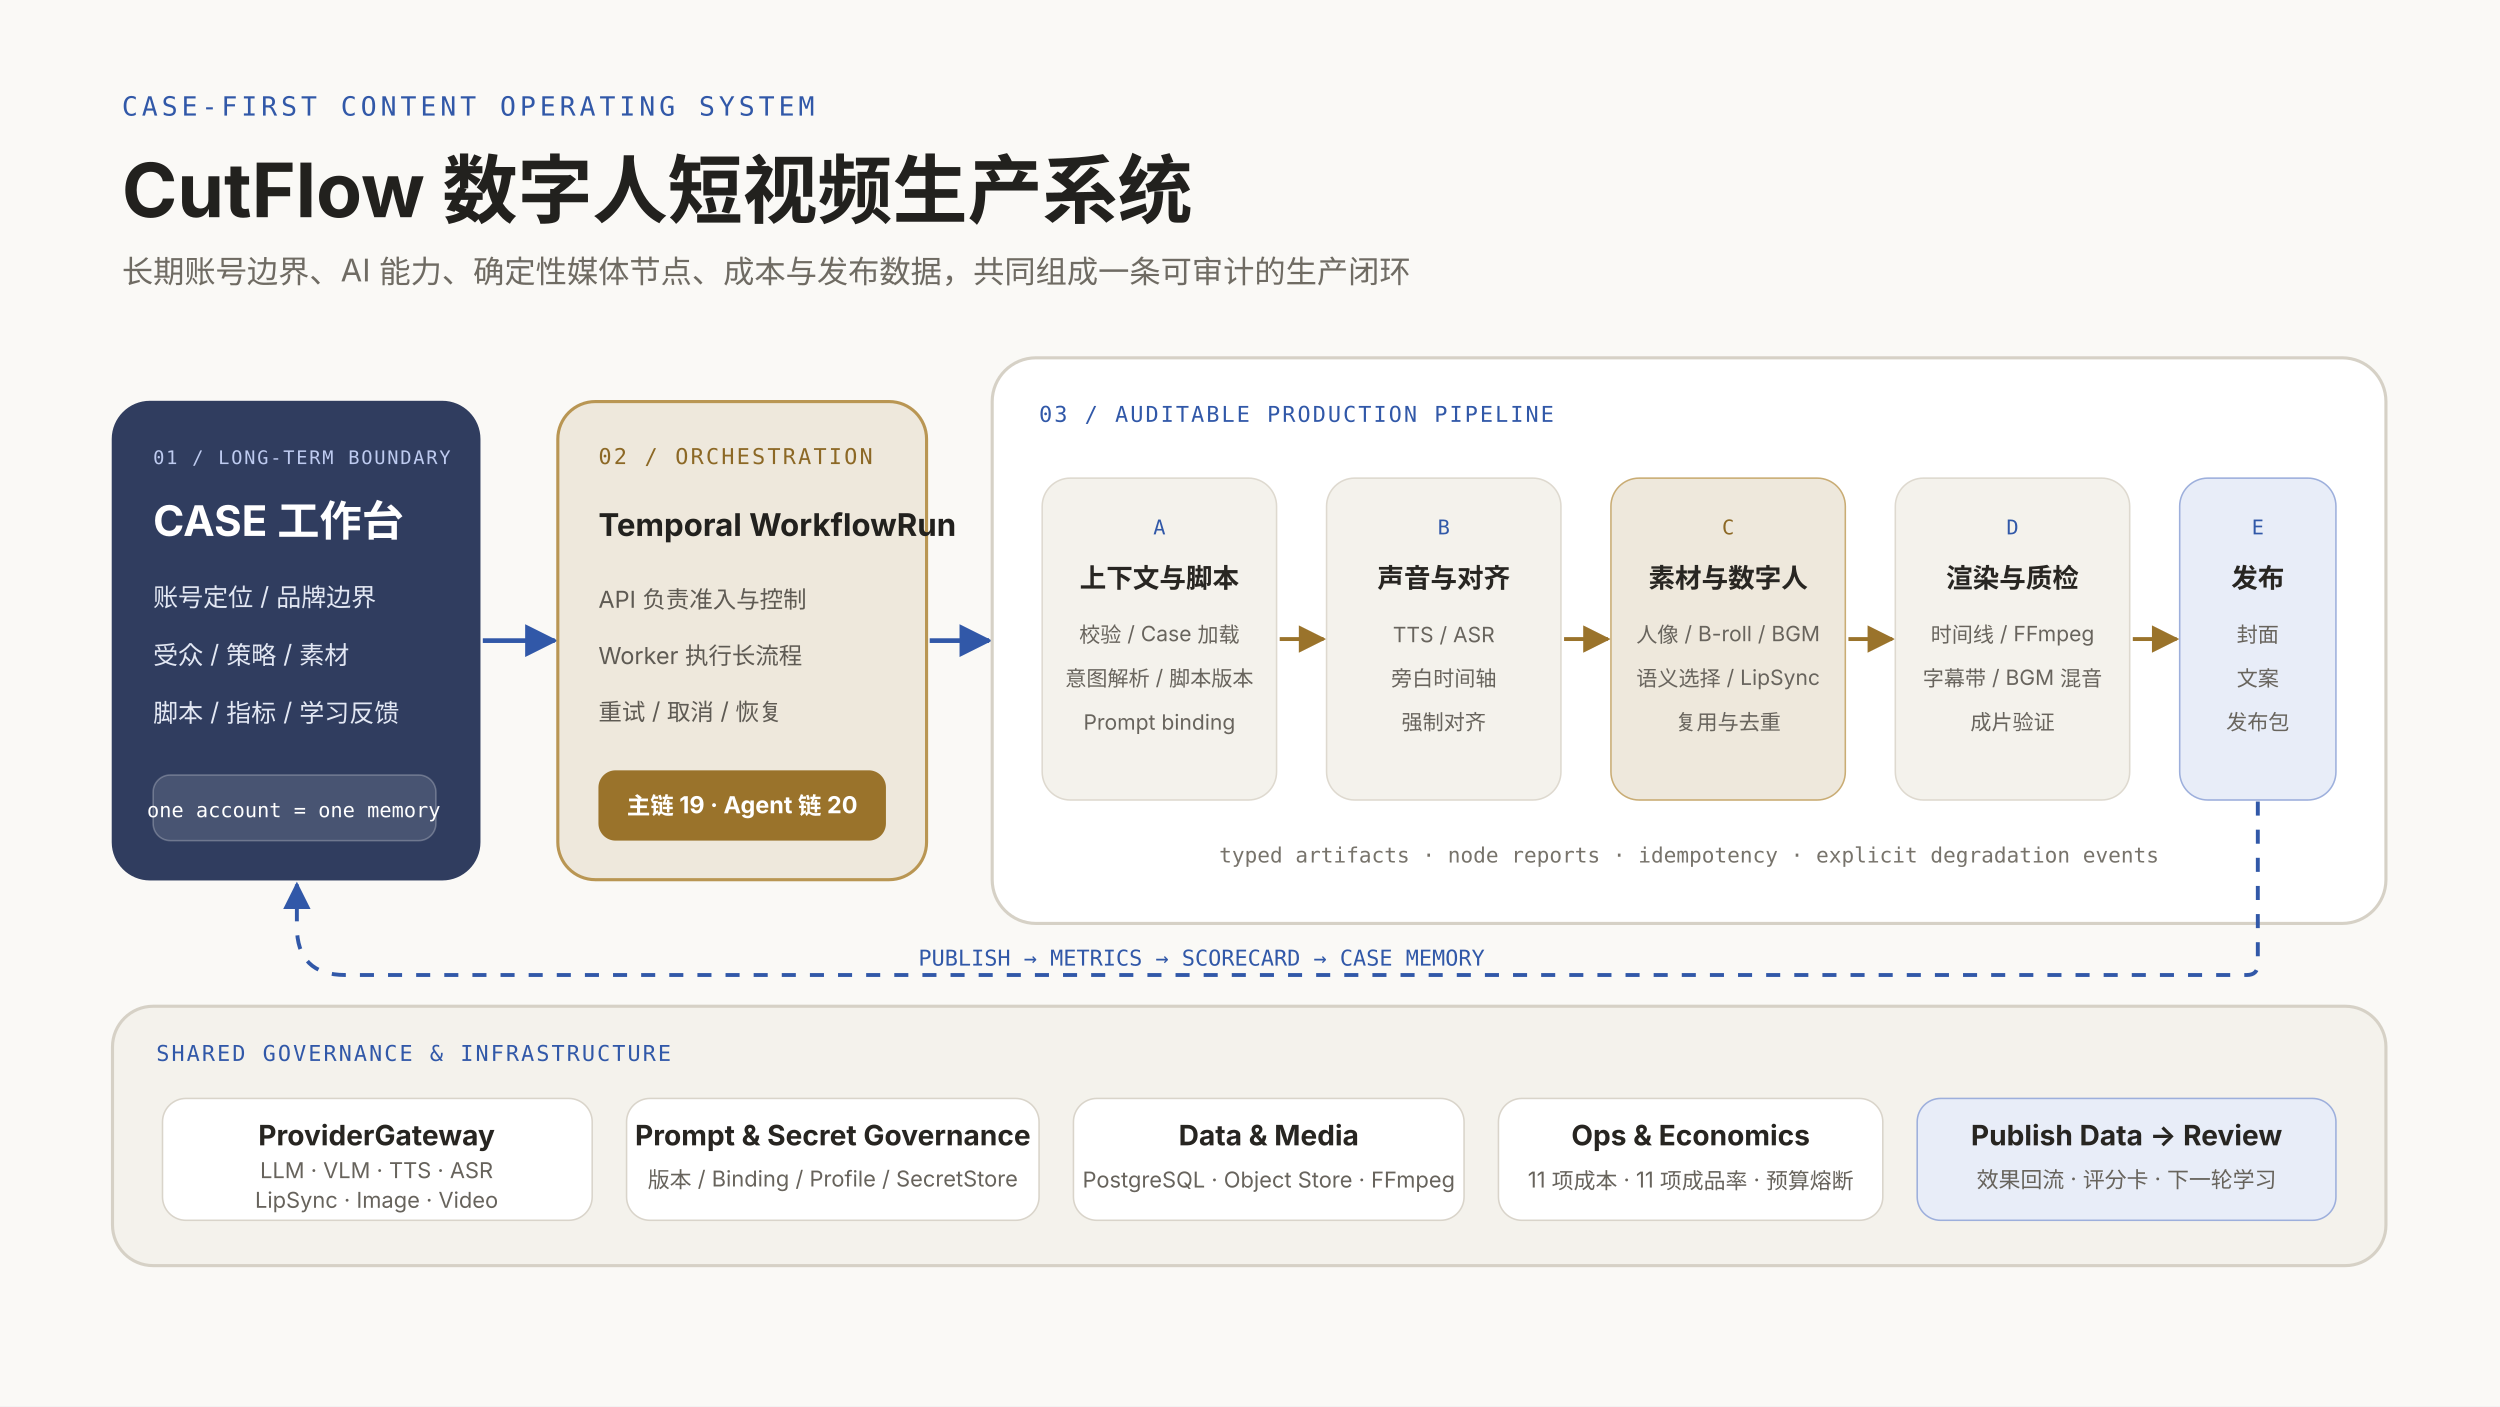
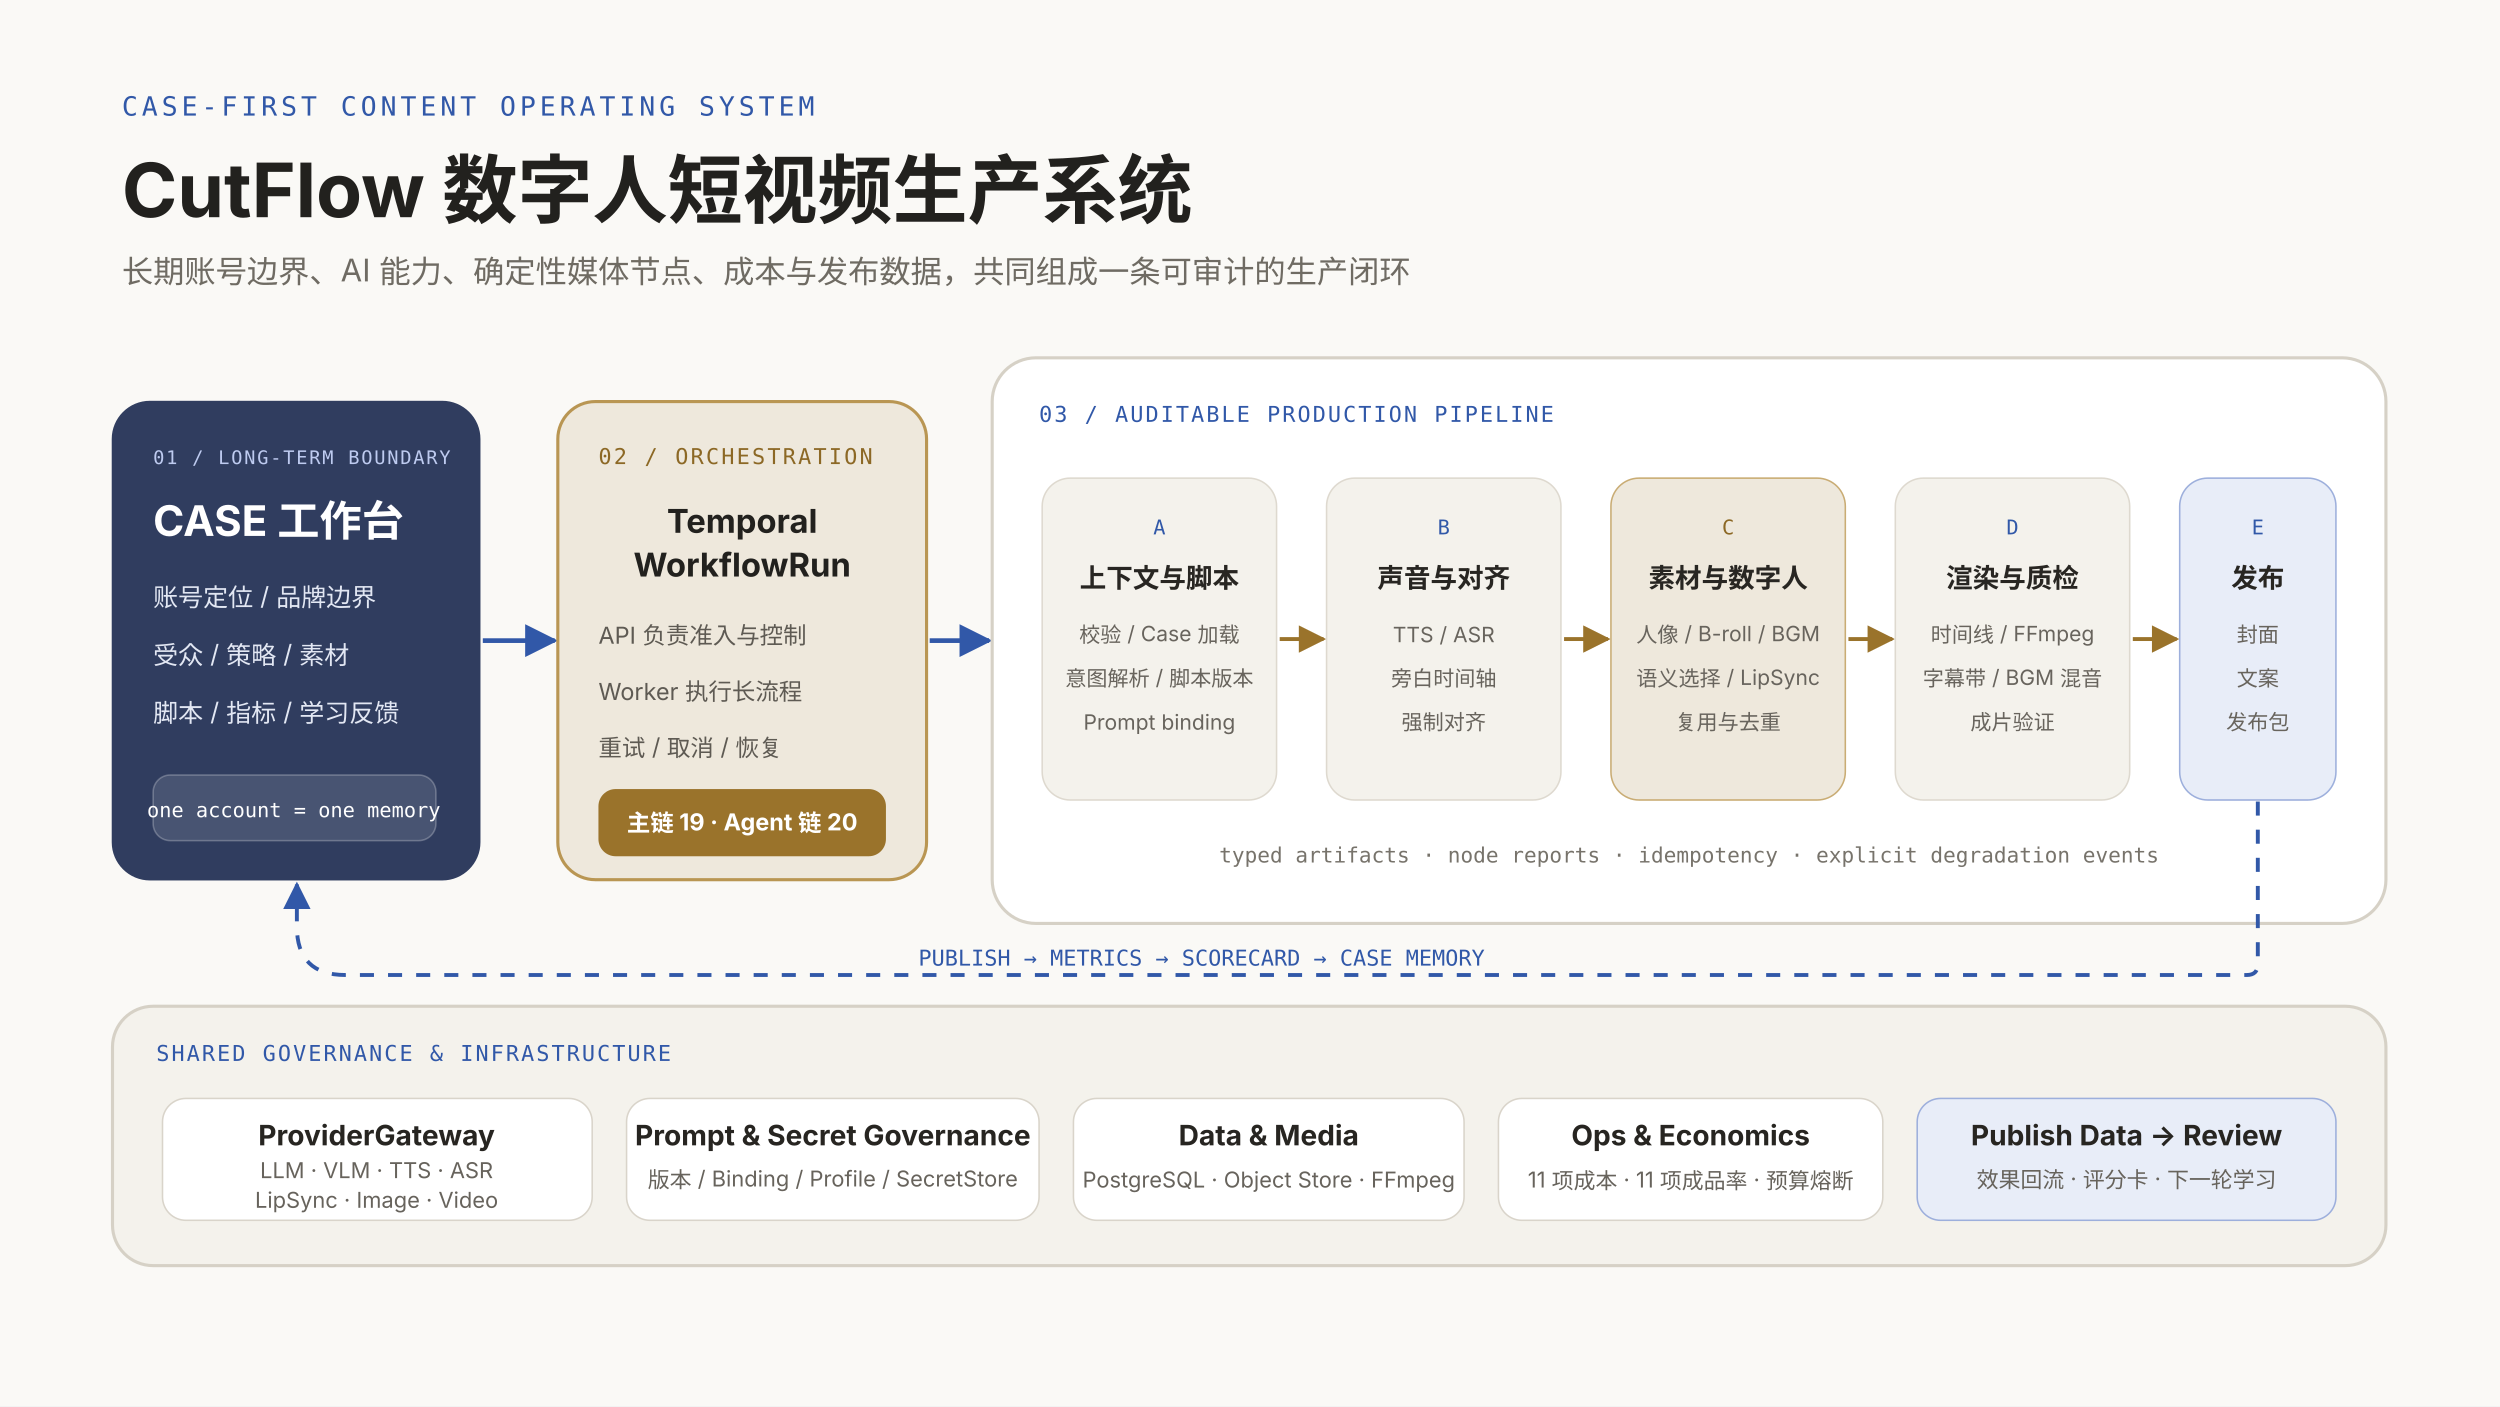
<svg xmlns="http://www.w3.org/2000/svg" width="1600" height="900" viewBox="0 0 1600 900" role="img" aria-labelledby="title desc">
  <defs>
    <marker id="arrow" viewBox="0 0 10 10" refX="9" refY="5" markerWidth="7" markerHeight="7" orient="auto-start-reverse">
      <path d="M 0 0 L 10 5 L 0 10 z" fill="#3158a8" />
    </marker>
    <marker id="arrow-gold" viewBox="0 0 10 10" refX="9" refY="5" markerWidth="7" markerHeight="7" orient="auto-start-reverse">
      <path d="M 0 0 L 10 5 L 0 10 z" fill="#9a732b" />
    </marker>
    <style>
      .sans { font-family: -apple-system, BlinkMacSystemFont, "PingFang SC", "Microsoft YaHei", sans-serif; }
      .mono { font-family: ui-monospace, "SFMono-Regular", Menlo, Consolas, monospace; }
      .eyebrow { font-size: 17px; letter-spacing: 2.5px; fill: #3158a8; }
      .title { font-size: 48px; font-weight: 650; fill: #22211e; }
      .subtitle { font-size: 20px; fill: #6f6b63; }
      .step { font-size: 14px; letter-spacing: 1.3px; fill: #3158a8; }
      .box-title { font-size: 22px; font-weight: 650; fill: #22211e; }
      .box-copy { font-size: 15px; fill: #5e5a53; }
      .node-title { font-size: 17px; font-weight: 650; fill: #282622; }
      .node-copy { font-size: 13.5px; fill: #68645d; }
      .support-title { font-size: 18px; font-weight: 650; fill: #272521; }
      .support-copy { font-size: 14px; fill: #67635c; }
      .line { fill: none; stroke: #3158a8; stroke-width: 3; marker-end: url(#arrow); }
      .line-gold { fill: none; stroke: #9a732b; stroke-width: 2.5; marker-end: url(#arrow-gold); }
      .line-dashed { fill: none; stroke: #3158a8; stroke-width: 2.5; stroke-dasharray: 9 9; marker-end: url(#arrow); }
    </style>
  </defs>
  <rect width="1600" height="900" fill="#faf9f6" />
  <text x="78" y="74" class="mono eyebrow">CASE-FIRST CONTENT OPERATING SYSTEM</text>
  <text x="78" y="139" class="sans title">CutFlow 数字人短视频生产系统</text>
  <text x="78" y="181" class="sans subtitle">长期账号边界、AI 能力、确定性媒体节点、成本与发布数据，共同组成一条可审计的生产闭环</text>
  <g>
    <rect x="72" y="257" width="235" height="306" rx="24" fill="#303d5f" stroke="#303d5f" />
    <text x="98" y="297" class="mono" font-size="12" letter-spacing="1.1" fill="#becbf0">01 / LONG-TERM BOUNDARY</text>
    <text x="98" y="343" class="sans" font-size="27" font-weight="650" fill="#ffffff">CASE 工作台</text>
    <text x="98" y="388" class="sans" font-size="16" fill="#e2e7f3">账号定位 / 品牌边界</text>
    <text x="98" y="425" class="sans" font-size="16" fill="#e2e7f3">受众 / 策略 / 素材</text>
    <text x="98" y="462" class="sans" font-size="16" fill="#e2e7f3">脚本 / 指标 / 学习反馈</text>
    <rect x="98" y="496" width="181" height="42" rx="11" fill="#ffffff" fill-opacity=".12" stroke="#ffffff" stroke-opacity=".25" />
    <text x="188" y="523" text-anchor="middle" class="mono" font-size="13" fill="#ffffff">one account = one memory</text>
  </g>
  <path d="M 309 410 H 355" class="line" />
  <g>
    <rect x="357" y="257" width="236" height="306" rx="24" fill="#eee8dc" stroke="#b99653" stroke-width="2" />
    <text x="383" y="297" class="mono" font-size="14" letter-spacing="1.4" fill="#8c6825">02 / ORCHESTRATION</text>
-     <text x="383" y="343" class="sans" font-size="20" font-weight="650" fill="#22211e">Temporal WorkflowRun</text>
-     <text x="383" y="389" class="sans box-copy">API 负责准入与控制</text>
-     <text x="383" y="425" class="sans box-copy">Worker 执行长流程</text>
-     <text x="383" y="461" class="sans box-copy">重试 / 取消 / 恢复</text>
-     <rect x="383" y="493" width="184" height="45" rx="11" fill="#9a732b" />
-     <text x="475" y="521" text-anchor="middle" class="sans" font-size="15" font-weight="650" fill="#ffffff">主链 19 · Agent 链 20</text>
+     <text x="475" y="341" text-anchor="middle" class="sans" font-size="21" font-weight="650" fill="#22211e">Temporal</text>
+     <text x="475" y="369" text-anchor="middle" class="sans" font-size="21" font-weight="650" fill="#22211e">WorkflowRun</text>
+     <text x="383" y="412" class="sans box-copy">API 负责准入与控制</text>
+     <text x="383" y="448" class="sans box-copy">Worker 执行长流程</text>
+     <text x="383" y="484" class="sans box-copy">重试 / 取消 / 恢复</text>
+     <rect x="383" y="505" width="184" height="43" rx="11" fill="#9a732b" />
+     <text x="475" y="532" text-anchor="middle" class="sans" font-size="15" font-weight="650" fill="#ffffff">主链 19 · Agent 链 20</text>
  </g>
  <path d="M 595 410 H 633" class="line" />
  <g>
    <rect x="635" y="229" width="892" height="362" rx="28" fill="#ffffff" stroke="#d6d1c6" stroke-width="2" />
    <text x="665" y="270" class="mono step">03 / AUDITABLE PRODUCTION PIPELINE</text>
    <g>
      <rect x="667" y="306" width="150" height="206" rx="18" fill="#f4f2ec" stroke="#ded9cf" />
      <text x="742" y="342" text-anchor="middle" class="mono" font-size="13" fill="#3158a8">A</text>
      <text x="742" y="376" text-anchor="middle" class="sans node-title">上下文与脚本</text>
      <text x="742" y="411" text-anchor="middle" class="sans node-copy">校验 / Case 加载</text>
      <text x="742" y="439" text-anchor="middle" class="sans node-copy">意图解析 / 脚本版本</text>
      <text x="742" y="467" text-anchor="middle" class="sans node-copy">Prompt binding</text>
    </g>
    <path d="M 819 409 H 847" class="line-gold" />
    <g>
      <rect x="849" y="306" width="150" height="206" rx="18" fill="#f4f2ec" stroke="#ded9cf" />
      <text x="924" y="342" text-anchor="middle" class="mono" font-size="13" fill="#3158a8">B</text>
      <text x="924" y="376" text-anchor="middle" class="sans node-title">声音与对齐</text>
      <text x="924" y="411" text-anchor="middle" class="sans node-copy">TTS / ASR</text>
      <text x="924" y="439" text-anchor="middle" class="sans node-copy">旁白时间轴</text>
      <text x="924" y="467" text-anchor="middle" class="sans node-copy">强制对齐</text>
    </g>
    <path d="M 1001 409 H 1029" class="line-gold" />
    <g>
      <rect x="1031" y="306" width="150" height="206" rx="18" fill="#eee8dc" stroke="#c9ac74" />
      <text x="1106" y="342" text-anchor="middle" class="mono" font-size="13" fill="#8c6825">C</text>
      <text x="1106" y="376" text-anchor="middle" class="sans node-title">素材与数字人</text>
      <text x="1106" y="411" text-anchor="middle" class="sans node-copy">人像 / B-roll / BGM</text>
      <text x="1106" y="439" text-anchor="middle" class="sans node-copy">语义选择 / LipSync</text>
      <text x="1106" y="467" text-anchor="middle" class="sans node-copy">复用与去重</text>
    </g>
    <path d="M 1183 409 H 1211" class="line-gold" />
    <g>
      <rect x="1213" y="306" width="150" height="206" rx="18" fill="#f4f2ec" stroke="#ded9cf" />
      <text x="1288" y="342" text-anchor="middle" class="mono" font-size="13" fill="#3158a8">D</text>
      <text x="1288" y="376" text-anchor="middle" class="sans node-title">渲染与质检</text>
      <text x="1288" y="411" text-anchor="middle" class="sans node-copy">时间线 / FFmpeg</text>
      <text x="1288" y="439" text-anchor="middle" class="sans node-copy">字幕带 / BGM 混音</text>
      <text x="1288" y="467" text-anchor="middle" class="sans node-copy">成片验证</text>
    </g>
    <path d="M 1365 409 H 1393" class="line-gold" />
    <g>
      <rect x="1395" y="306" width="100" height="206" rx="18" fill="#e8edf8" stroke="#9dafdc" />
      <text x="1445" y="342" text-anchor="middle" class="mono" font-size="13" fill="#3158a8">E</text>
      <text x="1445" y="376" text-anchor="middle" class="sans node-title">发布</text>
      <text x="1445" y="411" text-anchor="middle" class="sans node-copy">封面</text>
      <text x="1445" y="439" text-anchor="middle" class="sans node-copy">文案</text>
      <text x="1445" y="467" text-anchor="middle" class="sans node-copy">发布包</text>
    </g>
    <text x="1081" y="552" text-anchor="middle" class="mono" font-size="13.5" fill="#77736b">typed artifacts · node reports · idempotency · explicit degradation events</text>
  </g>
  <rect x="72" y="644" width="1455" height="166" rx="26" fill="#f4f2ec" stroke="#d6d1c6" stroke-width="2" />
  <text x="100" y="679" class="mono step">SHARED GOVERNANCE &amp; INFRASTRUCTURE</text>
  <g>
    <rect x="104" y="703" width="275" height="78" rx="15" fill="#ffffff" stroke="#d9d4ca" />
    <text x="241" y="733" text-anchor="middle" class="sans support-title">ProviderGateway</text>
    <text x="241" y="754" text-anchor="middle" class="sans support-copy">LLM · VLM · TTS · ASR</text>
    <text x="241" y="773" text-anchor="middle" class="sans support-copy">LipSync · Image · Video</text>
  </g>
  <g>
    <rect x="401" y="703" width="264" height="78" rx="15" fill="#ffffff" stroke="#d9d4ca" />
    <text x="533" y="733" text-anchor="middle" class="sans support-title">Prompt &amp; Secret Governance</text>
    <text x="533" y="760" text-anchor="middle" class="sans support-copy">版本 / Binding / Profile / SecretStore</text>
  </g>
  <g>
    <rect x="687" y="703" width="250" height="78" rx="15" fill="#ffffff" stroke="#d9d4ca" />
    <text x="812" y="733" text-anchor="middle" class="sans support-title">Data &amp; Media</text>
    <text x="812" y="760" text-anchor="middle" class="sans support-copy">PostgreSQL · Object Store · FFmpeg</text>
  </g>
  <g>
    <rect x="959" y="703" width="246" height="78" rx="15" fill="#ffffff" stroke="#d9d4ca" />
    <text x="1082" y="733" text-anchor="middle" class="sans support-title">Ops &amp; Economics</text>
    <text x="1082" y="760" text-anchor="middle" class="sans support-copy">11 项成本 · 11 项成品率 · 预算熔断</text>
  </g>
  <g>
    <rect x="1227" y="703" width="268" height="78" rx="15" fill="#e8edf8" stroke="#9dafdc" />
    <text x="1361" y="733" text-anchor="middle" class="sans support-title">Publish Data → Review</text>
    <text x="1361" y="760" text-anchor="middle" class="sans support-copy">效果回流 · 评分卡 · 下一轮学习</text>
  </g>
  <path d="M 1445 513 V 617 Q 1445 624 1438 624 H 221 Q 190 624 190 593 V 566" class="line-dashed" />
  <text x="769" y="618" text-anchor="middle" class="mono" font-size="14" fill="#3158a8">PUBLISH → METRICS → SCORECARD → CASE MEMORY</text>
</svg>
